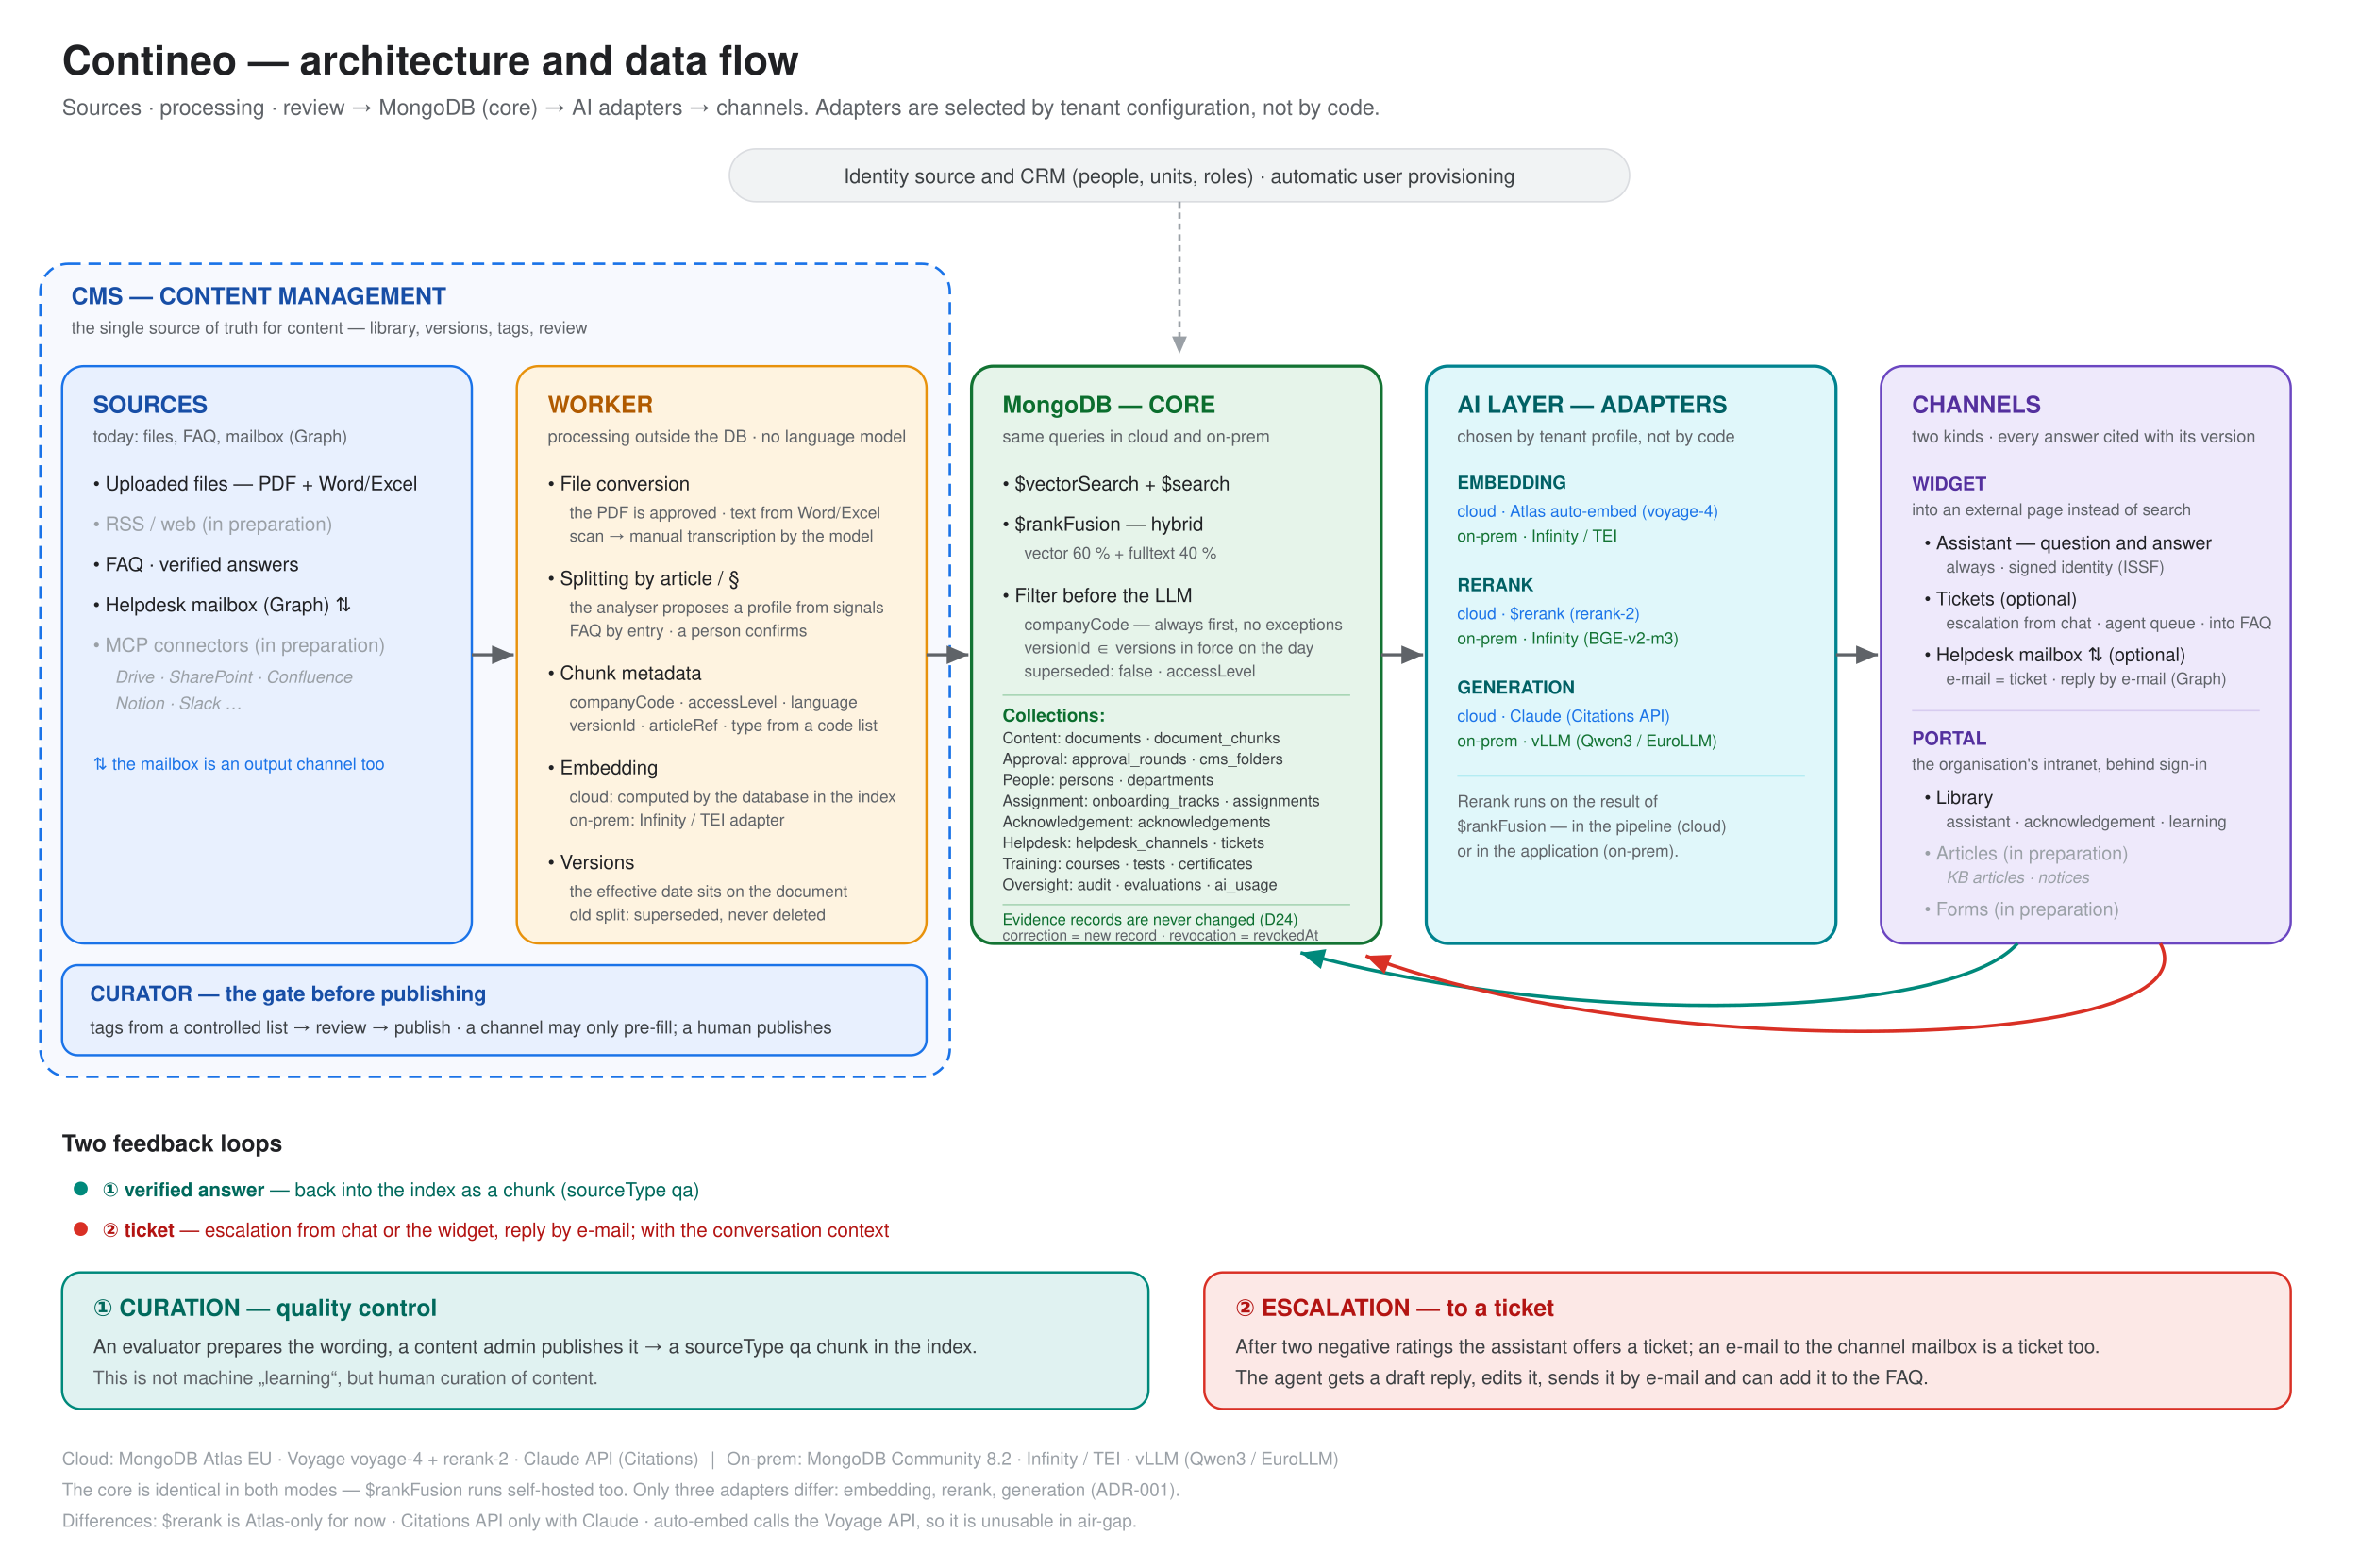
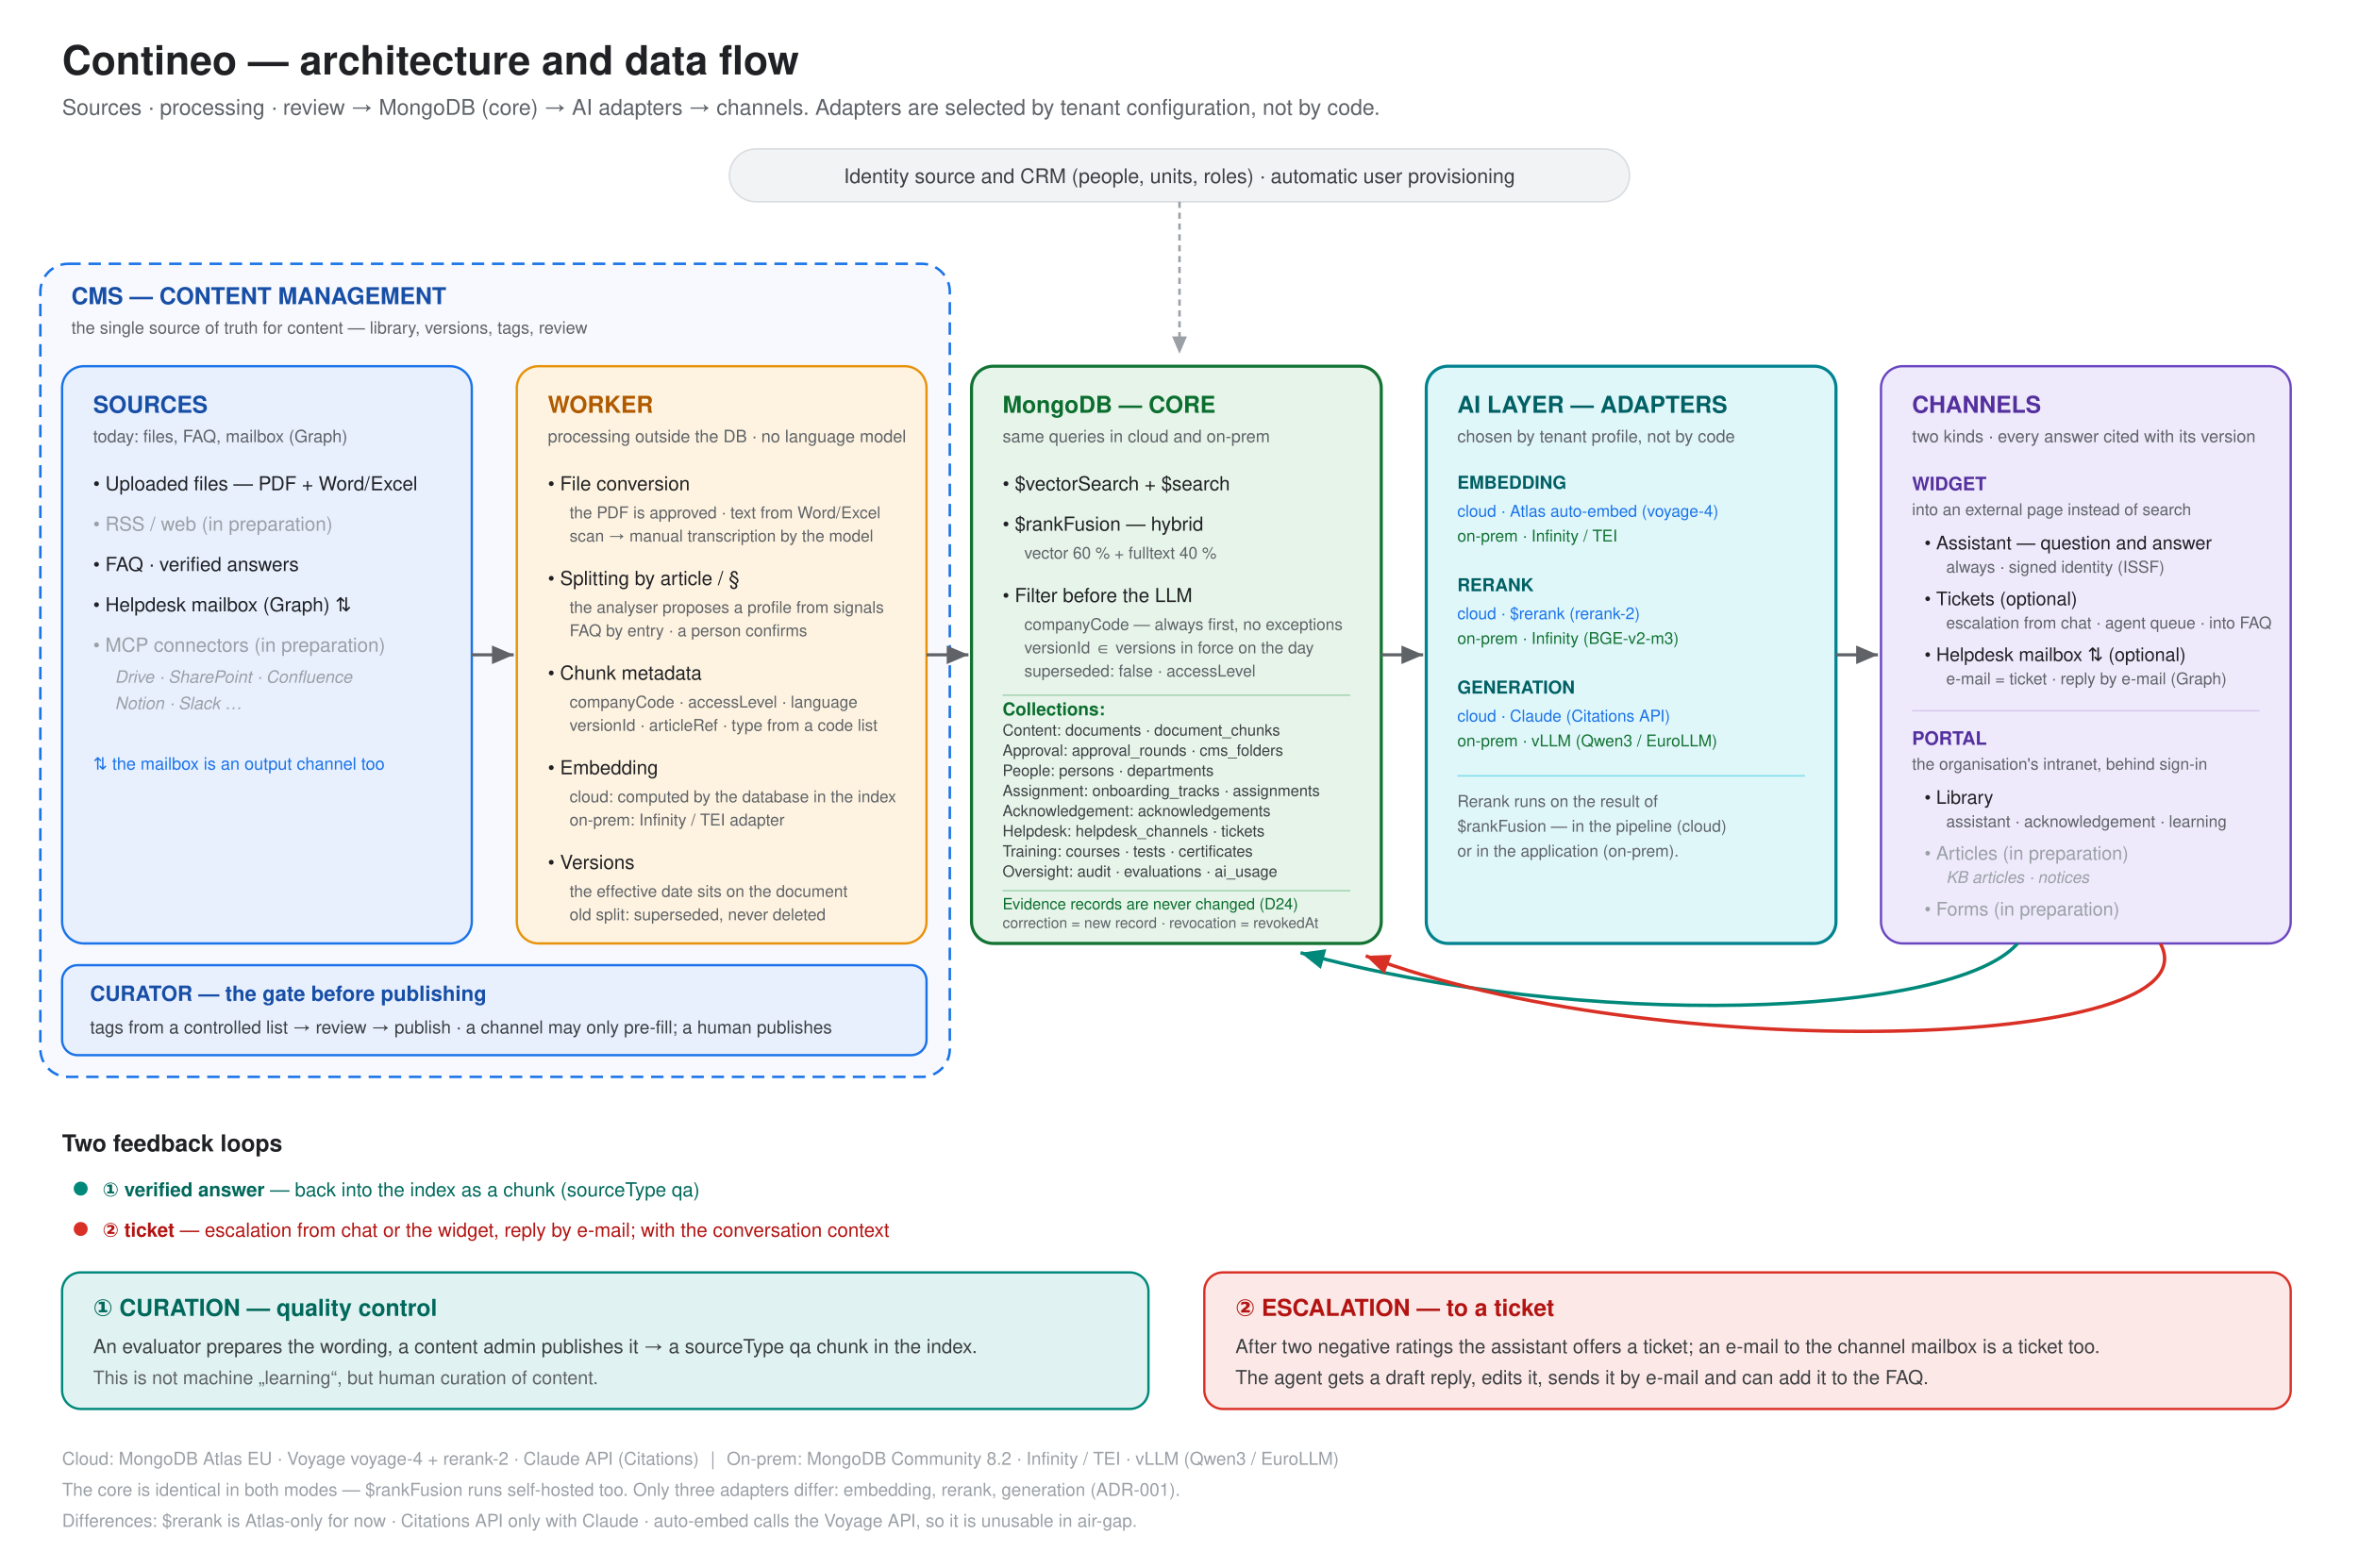
<svg xmlns="http://www.w3.org/2000/svg" viewBox="0 0 1520 1010" font-family="Helvetica Neue, Helvetica, Arial, sans-serif">
  <defs>
    <marker id="arrow" markerWidth="10" markerHeight="10" refX="7" refY="3" orient="auto" markerUnits="strokeWidth">
      <path d="M0,0 L7,3 L0,6 Z" fill="#5f6368" />
    </marker>
    <marker id="arrowTeal" markerWidth="10" markerHeight="10" refX="7" refY="3" orient="auto" markerUnits="strokeWidth">
      <path d="M0,0 L7,3 L0,6 Z" fill="#00897B" />
    </marker>
    <marker id="arrowRed" markerWidth="10" markerHeight="10" refX="7" refY="3" orient="auto" markerUnits="strokeWidth">
      <path d="M0,0 L7,3 L0,6 Z" fill="#D93025" />
    </marker>
    <marker id="arrowGray" markerWidth="10" markerHeight="10" refX="7" refY="3" orient="auto" markerUnits="strokeWidth">
      <path d="M0,0 L7,3 L0,6 Z" fill="#9aa0a6" />
    </marker>
  </defs>
  <text x="40" y="48" font-size="26" font-weight="700" fill="#202124">Contineo — architecture and data flow</text>
  <text x="40" y="74" font-size="14" fill="#5f6368">Sources · processing · review → MongoDB (core) → AI adapters → channels. Adapters are selected by tenant configuration, not by code.</text>
  <rect x="470" y="96" width="580" height="34" rx="17" fill="#F1F3F4" stroke="#dadce0" />
  <text x="760" y="118" font-size="13" fill="#3c4043" text-anchor="middle">Identity source and CRM (people, units, roles) · automatic user provisioning</text>
  <path d="M760,130 L760,228" stroke="#9aa0a6" stroke-width="1.6" stroke-dasharray="4 3" marker-end="url(#arrowGray)" />
  <rect x="26" y="170" width="586" height="524" rx="18" fill="#F7F9FE" stroke="#1A73E8" stroke-width="1.6" stroke-dasharray="8 5" />
  <text x="46" y="196" font-size="15" font-weight="700" fill="#174EA6" textLength="245" lengthAdjust="spacingAndGlyphs">CMS — CONTENT MANAGEMENT</text>
  <text x="46" y="215" font-size="11" fill="#5f6368" textLength="337" lengthAdjust="spacingAndGlyphs">the single source of truth for content — library, versions, tags, review</text>
  <rect x="40" y="236" width="264" height="372" rx="14" fill="#E8F0FE" stroke="#1A73E8" stroke-width="1.5" />
  <text x="60" y="266" font-size="15" font-weight="700" fill="#174EA6" textLength="74" lengthAdjust="spacingAndGlyphs">SOURCES</text>
  <text x="60" y="285" font-size="11" fill="#5f6368" textLength="165" lengthAdjust="spacingAndGlyphs">today: files, FAQ, mailbox (Graph)</text>
  <g font-size="12.5" fill="#202124">
    <text x="60" y="316" textLength="210" lengthAdjust="spacingAndGlyphs">• Uploaded files — PDF + Word/Excel</text>
    <text x="60" y="342" fill="#9aa0a6" textLength="154" lengthAdjust="spacingAndGlyphs">• RSS / web (in preparation)</text>
    <text x="60" y="368">• FAQ · verified answers</text>
    <text x="60" y="394" textLength="169" lengthAdjust="spacingAndGlyphs">• Helpdesk mailbox (Graph) ⇅</text>
    <text x="60" y="420" fill="#9aa0a6" textLength="189" lengthAdjust="spacingAndGlyphs">• MCP connectors (in preparation)</text>
    <text x="74" y="440" font-size="11" fill="#9aa0a6" font-style="italic" textLength="153" lengthAdjust="spacingAndGlyphs">Drive · SharePoint · Confluence</text>
    <text x="74" y="457" font-size="11" fill="#9aa0a6" font-style="italic" textLength="82" lengthAdjust="spacingAndGlyphs">Notion · Slack …</text>
  </g>
  <text x="60" y="496" font-size="11" fill="#1A73E8" textLength="193" lengthAdjust="spacingAndGlyphs">⇅ the mailbox is an output channel too</text>
  <rect x="333" y="236" width="264" height="372" rx="14" fill="#FEF3E0" stroke="#E8920C" stroke-width="1.5" />
  <text x="353" y="266" font-size="15" font-weight="700" fill="#B05A00" textLength="68" lengthAdjust="spacingAndGlyphs">WORKER</text>
  <text x="353" y="285" font-size="11" fill="#5f6368" textLength="230" lengthAdjust="spacingAndGlyphs">processing outside the DB · no language model</text>
  <g font-size="12.5" fill="#202124">
    <text x="353" y="316" textLength="92" lengthAdjust="spacingAndGlyphs">• File conversion</text>
    <text x="367" y="334" font-size="10.5" fill="#5f6368" textLength="203" lengthAdjust="spacingAndGlyphs">the PDF is approved · text from Word/Excel</text>
    <text x="367" y="349" font-size="10.5" fill="#5f6368" textLength="199" lengthAdjust="spacingAndGlyphs">scan → manual transcription by the model</text>
    <text x="353" y="377" textLength="126" lengthAdjust="spacingAndGlyphs">• Splitting by article / §</text>
    <text x="367" y="395" font-size="10.5" fill="#5f6368" textLength="204" lengthAdjust="spacingAndGlyphs">the analyser proposes a profile from signals</text>
    <text x="367" y="410" font-size="10.5" fill="#5f6368" textLength="154" lengthAdjust="spacingAndGlyphs">FAQ by entry · a person confirms</text>
    <text x="353" y="438" textLength="100" lengthAdjust="spacingAndGlyphs">• Chunk metadata</text>
    <text x="367" y="456" font-size="10.5" fill="#5f6368" textLength="187" lengthAdjust="spacingAndGlyphs">companyCode · accessLevel · language</text>
    <text x="367" y="471" font-size="10.5" fill="#5f6368" textLength="201" lengthAdjust="spacingAndGlyphs">versionId · articleRef · type from a code list</text>
    <text x="353" y="499" textLength="72" lengthAdjust="spacingAndGlyphs">• Embedding</text>
    <text x="367" y="517" font-size="10.5" fill="#5f6368" textLength="216" lengthAdjust="spacingAndGlyphs">cloud: computed by the database in the index</text>
    <text x="367" y="532" font-size="10.5" fill="#5f6368" textLength="140" lengthAdjust="spacingAndGlyphs">on-prem: Infinity / TEI adapter</text>
    <text x="353" y="560" textLength="55" lengthAdjust="spacingAndGlyphs">• Versions</text>
    <text x="367" y="578" font-size="10.5" fill="#5f6368" textLength="183" lengthAdjust="spacingAndGlyphs">the effective date sits on the document</text>
    <text x="367" y="593" font-size="10.5" fill="#5f6368" textLength="168" lengthAdjust="spacingAndGlyphs">old split: superseded, never deleted</text>
  </g>
  <rect x="40" y="622" width="557" height="58" rx="10" fill="#E8F0FE" stroke="#1A73E8" stroke-width="1.5" />
  <text x="58" y="645" font-size="13.5" font-weight="700" fill="#174EA6" textLength="255" lengthAdjust="spacingAndGlyphs">CURATOR — the gate before publishing</text>
  <text x="58" y="666" font-size="11.5" fill="#3c4043" textLength="484" lengthAdjust="spacingAndGlyphs">tags from a controlled list → review → publish · a channel may only pre-fill; a human publishes</text>
  <rect x="626" y="236" width="264" height="372" rx="14" fill="#E6F4EA" stroke="#137333" stroke-width="2" />
  <text x="646" y="266" font-size="15" font-weight="700" fill="#0B6E2E" textLength="138" lengthAdjust="spacingAndGlyphs">MongoDB — CORE</text>
  <text x="646" y="285" font-size="11" fill="#5f6368" textLength="174" lengthAdjust="spacingAndGlyphs">same queries in cloud and on-prem</text>
  <g font-size="12.5" fill="#202124">
    <text x="646" y="316" textLength="148" lengthAdjust="spacingAndGlyphs">• $vectorSearch + $search</text>
    <text x="646" y="342" textLength="131" lengthAdjust="spacingAndGlyphs">• $rankFusion — hybrid</text>
    <text x="660" y="360" font-size="10.5" fill="#5f6368" textLength="129" lengthAdjust="spacingAndGlyphs">vector 60 % + fulltext 40 %</text>
    <text x="646" y="388" textLength="124" lengthAdjust="spacingAndGlyphs">• Filter before the LLM</text>
    <text x="660" y="406" font-size="10.5" fill="#5f6368" textLength="210" lengthAdjust="spacingAndGlyphs">companyCode — always first, no exceptions</text>
    <text x="660" y="421" font-size="10.5" fill="#5f6368" textLength="184" lengthAdjust="spacingAndGlyphs">versionId ∈ versions in force on the day</text>
    <text x="660" y="436" font-size="10.5" fill="#5f6368" textLength="150" lengthAdjust="spacingAndGlyphs">superseded: false · accessLevel</text>
  </g>
  <line x1="646" y1="448" x2="870" y2="448" stroke="#A8D5B5" stroke-width="1" />
-   <text x="646" y="465" font-size="11.5" fill="#0B6E2E" font-weight="600" textLength="65" lengthAdjust="spacingAndGlyphs">Collections:</text>
-   <text x="646" y="479" font-size="10" fill="#3c4043" textLength="182" lengthAdjust="spacingAndGlyphs">Content: documents · document_chunks</text>
-   <text x="646" y="492.5" font-size="10" fill="#3c4043" textLength="183" lengthAdjust="spacingAndGlyphs">Approval: approval_rounds · cms_folders</text>
-   <text x="646" y="506" font-size="10" fill="#3c4043" textLength="138" lengthAdjust="spacingAndGlyphs">People: persons · departments</text>
-   <text x="646" y="519.5" font-size="10" fill="#3c4043" textLength="206" lengthAdjust="spacingAndGlyphs">Assignment: onboarding_tracks · assignments</text>
-   <text x="646" y="533" font-size="10" fill="#3c4043" textLength="176" lengthAdjust="spacingAndGlyphs">Acknowledgement: acknowledgements</text>
-   <text x="646" y="546.5" font-size="10" fill="#3c4043" textLength="171" lengthAdjust="spacingAndGlyphs">Helpdesk: helpdesk_channels · tickets</text>
-   <text x="646" y="560" font-size="10" fill="#3c4043" textLength="163" lengthAdjust="spacingAndGlyphs">Training: courses · tests · certificates</text>
-   <text x="646" y="573.5" font-size="10" fill="#3c4043" textLength="178" lengthAdjust="spacingAndGlyphs">Oversight: audit · evaluations · ai_usage</text>
-   <line x1="646" y1="583" x2="870" y2="583" stroke="#A8D5B5" stroke-width="1" />
-   <text x="646" y="596" font-size="10" fill="#0B6E2E" textLength="189" lengthAdjust="spacingAndGlyphs">Evidence records are never changed (D24)</text>
-   <text x="646" y="606" font-size="9.5" fill="#5f6368" textLength="208" lengthAdjust="spacingAndGlyphs">correction = new record · revocation = revokedAt</text>
+   <text x="646" y="461" font-size="11.5" fill="#0B6E2E" font-weight="600" textLength="65" lengthAdjust="spacingAndGlyphs">Collections:</text>
+   <text x="646" y="474" font-size="10" fill="#3c4043" textLength="182" lengthAdjust="spacingAndGlyphs">Content: documents · document_chunks</text>
+   <text x="646" y="487" font-size="10" fill="#3c4043" textLength="183" lengthAdjust="spacingAndGlyphs">Approval: approval_rounds · cms_folders</text>
+   <text x="646" y="500" font-size="10" fill="#3c4043" textLength="138" lengthAdjust="spacingAndGlyphs">People: persons · departments</text>
+   <text x="646" y="513" font-size="10" fill="#3c4043" textLength="206" lengthAdjust="spacingAndGlyphs">Assignment: onboarding_tracks · assignments</text>
+   <text x="646" y="526" font-size="10" fill="#3c4043" textLength="176" lengthAdjust="spacingAndGlyphs">Acknowledgement: acknowledgements</text>
+   <text x="646" y="539" font-size="10" fill="#3c4043" textLength="171" lengthAdjust="spacingAndGlyphs">Helpdesk: helpdesk_channels · tickets</text>
+   <text x="646" y="552" font-size="10" fill="#3c4043" textLength="163" lengthAdjust="spacingAndGlyphs">Training: courses · tests · certificates</text>
+   <text x="646" y="565" font-size="10" fill="#3c4043" textLength="178" lengthAdjust="spacingAndGlyphs">Oversight: audit · evaluations · ai_usage</text>
+   <line x1="646" y1="574" x2="870" y2="574" stroke="#A8D5B5" stroke-width="1" />
+   <text x="646" y="586" font-size="10" fill="#0B6E2E" textLength="189" lengthAdjust="spacingAndGlyphs">Evidence records are never changed (D24)</text>
+   <text x="646" y="598" font-size="9.5" fill="#5f6368" textLength="208" lengthAdjust="spacingAndGlyphs">correction = new record · revocation = revokedAt</text>
  <rect x="919" y="236" width="264" height="372" rx="14" fill="#E0F7FA" stroke="#00838F" stroke-width="2" />
  <text x="939" y="266" font-size="15" font-weight="700" fill="#006064" textLength="172" lengthAdjust="spacingAndGlyphs">AI LAYER — ADAPTERS</text>
  <text x="939" y="285" font-size="11" fill="#5f6368" textLength="183" lengthAdjust="spacingAndGlyphs">chosen by tenant profile, not by code</text>
  <text x="939" y="315" font-size="11.5" font-weight="700" fill="#006064" textLength="71" lengthAdjust="spacingAndGlyphs">EMBEDDING</text>
  <text x="939" y="333" font-size="10.5" fill="#1A73E8" textLength="171" lengthAdjust="spacingAndGlyphs">cloud · Atlas auto-embed (voyage-4)</text>
  <text x="939" y="349" font-size="10.5" fill="#137333" textLength="104" lengthAdjust="spacingAndGlyphs">on-prem · Infinity / TEI</text>
  <text x="939" y="381" font-size="11.5" font-weight="700" fill="#006064" textLength="49" lengthAdjust="spacingAndGlyphs">RERANK</text>
  <text x="939" y="399" font-size="10.5" fill="#1A73E8" textLength="118" lengthAdjust="spacingAndGlyphs">cloud · $rerank (rerank-2)</text>
  <text x="939" y="415" font-size="10.5" fill="#137333" textLength="144" lengthAdjust="spacingAndGlyphs">on-prem · Infinity (BGE-v2-m3)</text>
  <text x="939" y="447" font-size="11.5" font-weight="700" fill="#006064" textLength="75" lengthAdjust="spacingAndGlyphs">GENERATION</text>
  <text x="939" y="465" font-size="10.5" fill="#1A73E8" textLength="137" lengthAdjust="spacingAndGlyphs">cloud · Claude (Citations API)</text>
  <text x="939" y="481" font-size="10.5" fill="#137333" textLength="168" lengthAdjust="spacingAndGlyphs">on-prem · vLLM (Qwen3 / EuroLLM)</text>
  <line x1="939" y1="500" x2="1163" y2="500" stroke="#80DEEA" stroke-width="1" />
  <text x="939" y="520" font-size="10.5" fill="#5f6368" textLength="130" lengthAdjust="spacingAndGlyphs">Rerank runs on the result of</text>
  <text x="939" y="536" font-size="10.5" fill="#5f6368" textLength="174" lengthAdjust="spacingAndGlyphs">$rankFusion — in the pipeline (cloud)</text>
  <text x="939" y="552" font-size="10.5" fill="#5f6368" textLength="144" lengthAdjust="spacingAndGlyphs">or in the application (on-prem).</text>
  <rect x="1212" y="236" width="264" height="372" rx="14" fill="#EEE9FB" stroke="#6B46C1" stroke-width="1.5" />
  <text x="1232" y="266" font-size="15" font-weight="700" fill="#54309E" textLength="83" lengthAdjust="spacingAndGlyphs">CHANNELS</text>
  <text x="1232" y="285" font-size="11" fill="#5f6368" textLength="225" lengthAdjust="spacingAndGlyphs">two kinds · every answer cited with its version</text>
  <text x="1232" y="316" font-size="12" font-weight="700" fill="#54309E" textLength="48" lengthAdjust="spacingAndGlyphs">WIDGET</text>
  <text x="1232" y="332" font-size="10.5" fill="#5f6368" textLength="182" lengthAdjust="spacingAndGlyphs">into an external page instead of search</text>
  <text x="1240" y="354" font-size="12" fill="#202124" textLength="187" lengthAdjust="spacingAndGlyphs">• Assistant — question and answer</text>
  <text x="1254" y="369" font-size="10.5" fill="#5f6368" textLength="140" lengthAdjust="spacingAndGlyphs">always · signed identity (ISSF)</text>
  <text x="1240" y="390" font-size="12" fill="#202124" textLength="99" lengthAdjust="spacingAndGlyphs">• Tickets (optional)</text>
  <text x="1254" y="405" font-size="10.5" fill="#5f6368" textLength="208" lengthAdjust="spacingAndGlyphs">escalation from chat · agent queue · into FAQ</text>
  <text x="1240" y="426" font-size="12" fill="#202124" textLength="172" lengthAdjust="spacingAndGlyphs">• Helpdesk mailbox ⇅ (optional)</text>
  <text x="1254" y="441" font-size="10.5" fill="#5f6368" textLength="182" lengthAdjust="spacingAndGlyphs">e-mail = ticket · reply by e-mail (Graph)</text>
  <line x1="1232" y1="458" x2="1456" y2="458" stroke="#D7CCF0" stroke-width="1" />
  <text x="1232" y="480" font-size="12" font-weight="700" fill="#54309E" textLength="47" lengthAdjust="spacingAndGlyphs">PORTAL</text>
  <text x="1232" y="496" font-size="10.5" fill="#5f6368" textLength="194" lengthAdjust="spacingAndGlyphs">the organisation's intranet, behind sign-in</text>
  <text x="1240" y="518" font-size="12" fill="#202124" textLength="44" lengthAdjust="spacingAndGlyphs">• Library</text>
  <text x="1254" y="533" font-size="10.5" fill="#5f6368" textLength="183" lengthAdjust="spacingAndGlyphs">assistant · acknowledgement · learning</text>
  <text x="1240" y="554" font-size="12" fill="#9aa0a6" textLength="131" lengthAdjust="spacingAndGlyphs">• Articles (in preparation)</text>
  <text x="1254" y="569" font-size="10.5" fill="#9aa0a6" font-style="italic" textLength="93" lengthAdjust="spacingAndGlyphs">KB articles · notices</text>
  <text x="1240" y="590" font-size="12" fill="#9aa0a6" textLength="125" lengthAdjust="spacingAndGlyphs">• Forms (in preparation)</text>
  <path d="M304,422 L331,422" stroke="#5f6368" stroke-width="2" marker-end="url(#arrow)" />
  <path d="M597,422 L624,422" stroke="#5f6368" stroke-width="2" marker-end="url(#arrow)" />
  <path d="M890,422 L917,422" stroke="#5f6368" stroke-width="2" marker-end="url(#arrow)" />
  <path d="M1183,422 L1210,422" stroke="#5f6368" stroke-width="2" marker-end="url(#arrow)" />
  <path d="M1300,608 C1258,656 1020,664 838,614" fill="none" stroke="#00897B" stroke-width="2.2" marker-end="url(#arrowTeal)" />
  <path d="M1392,608 C1430,678 1064,686 880,616" fill="none" stroke="#D93025" stroke-width="2.2" marker-end="url(#arrowRed)" />
  <text x="40" y="742" font-size="15" font-weight="700" fill="#202124">Two feedback loops</text>
  <circle cx="52" cy="766" r="4.5" fill="#00897B" />
  <text x="66" y="771" font-size="12.5" fill="#00695C">
    <tspan font-weight="700">① verified answer</tspan> — back into the index as a chunk (sourceType qa)</text>
  <circle cx="52" cy="792" r="4.5" fill="#D93025" />
  <text x="66" y="797" font-size="12.5" fill="#B31412">
    <tspan font-weight="700">② ticket</tspan> — escalation from chat or the widget, reply by e-mail; with the conversation context</text>
  <rect x="40" y="820" width="700" height="88" rx="12" fill="#E0F2F1" stroke="#00897B" stroke-width="1.5" />
  <text x="60" y="848" font-size="15" font-weight="700" fill="#00695C" textLength="223" lengthAdjust="spacingAndGlyphs">① CURATION — quality control</text>
  <text x="60" y="872" font-size="12.5" fill="#3c4043" textLength="577" lengthAdjust="spacingAndGlyphs">An evaluator prepares the wording, a content admin publishes it → a sourceType qa chunk in the index.</text>
  <text x="60" y="892" font-size="12" fill="#5f6368" textLength="332" lengthAdjust="spacingAndGlyphs">This is not machine „learning“, but human curation of content.</text>
  <rect x="776" y="820" width="700" height="88" rx="12" fill="#FCE8E6" stroke="#D93025" stroke-width="1.5" />
  <text x="796" y="848" font-size="15" font-weight="700" fill="#B31412" textLength="209" lengthAdjust="spacingAndGlyphs">② ESCALATION — to a ticket</text>
  <text x="796" y="872" font-size="12.5" fill="#3c4043" textLength="567" lengthAdjust="spacingAndGlyphs">After two negative ratings the assistant offers a ticket; an e-mail to the channel mailbox is a ticket too.</text>
  <text x="796" y="892" font-size="12.5" fill="#3c4043" textLength="453" lengthAdjust="spacingAndGlyphs">The agent gets a draft reply, edits it, sends it by e-mail and can add it to the FAQ.</text>
  <text x="40" y="944" font-size="11.5" fill="#9aa0a6">Cloud: MongoDB Atlas EU · Voyage voyage-4 + rerank-2 · Claude API (Citations)  │  On-prem: MongoDB Community 8.2 · Infinity / TEI · vLLM (Qwen3 / EuroLLM)</text>
  <text x="40" y="964" font-size="11.5" fill="#9aa0a6">The core is identical in both modes — $rankFusion runs self-hosted too. Only three adapters differ: embedding, rerank, generation (ADR-001).</text>
  <text x="40" y="984" font-size="11.5" fill="#9aa0a6">Differences: $rerank is Atlas-only for now · Citations API only with Claude · auto-embed calls the Voyage API, so it is unusable in air-gap.</text>
</svg>
